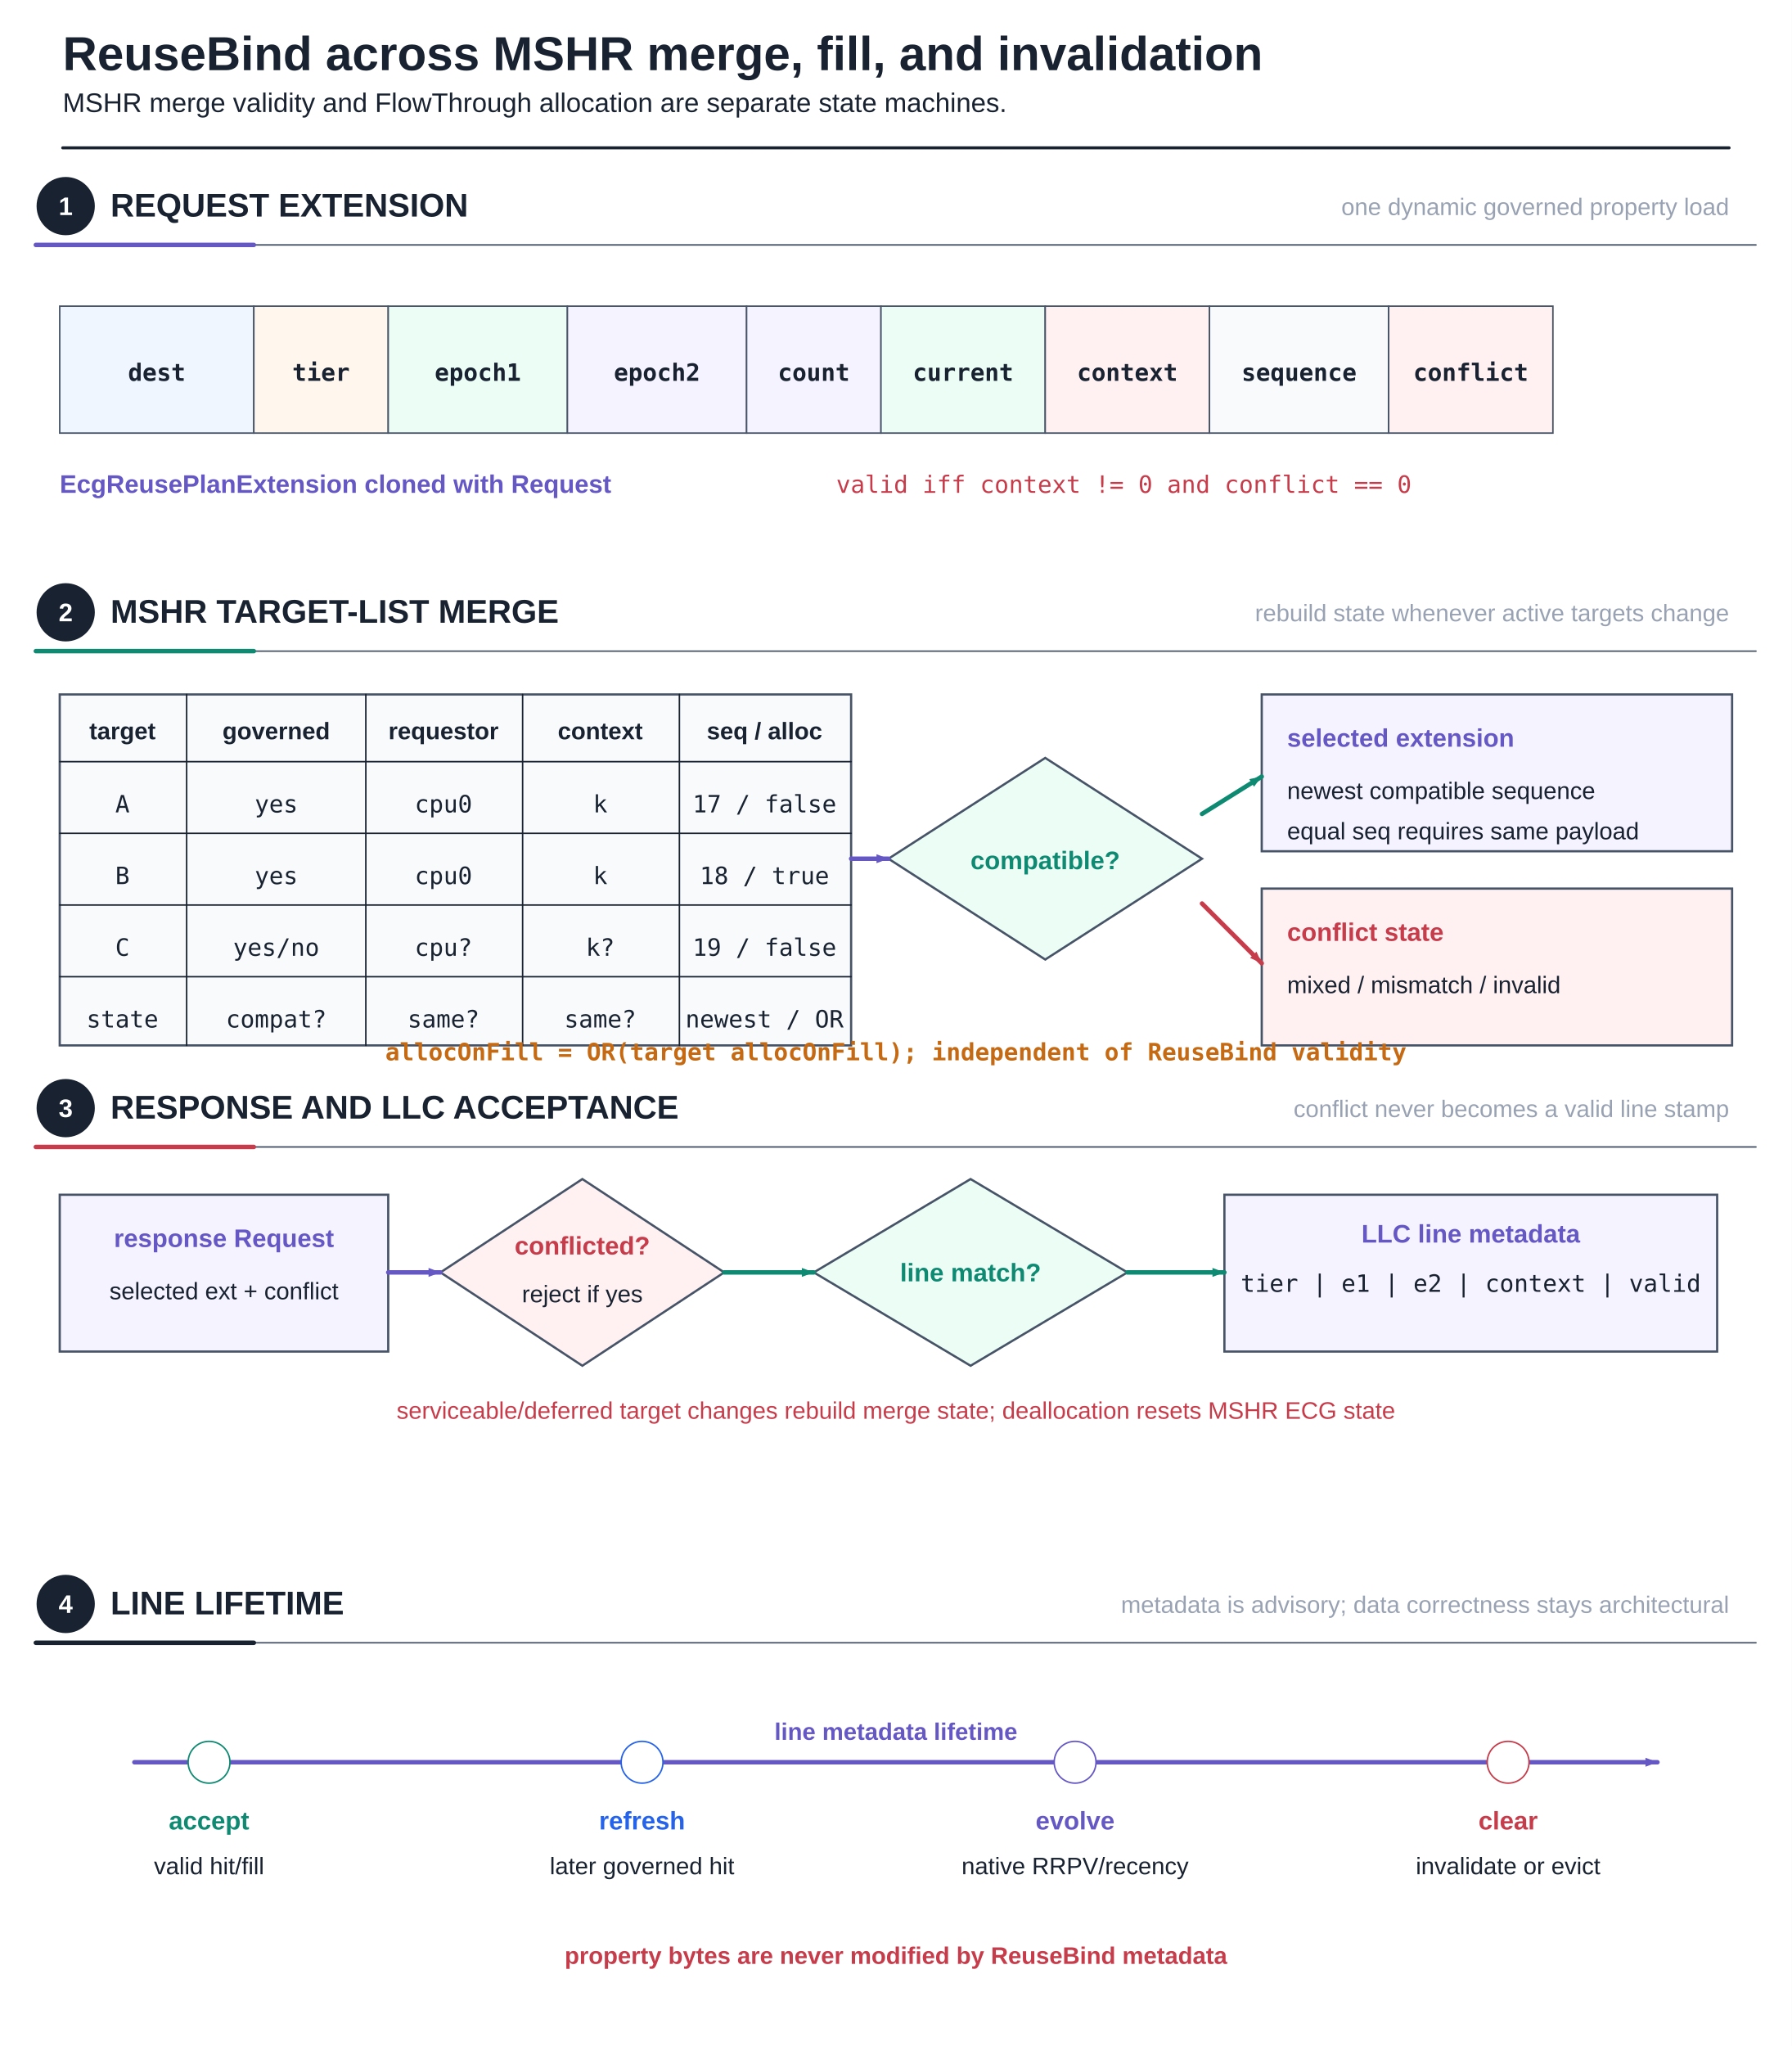
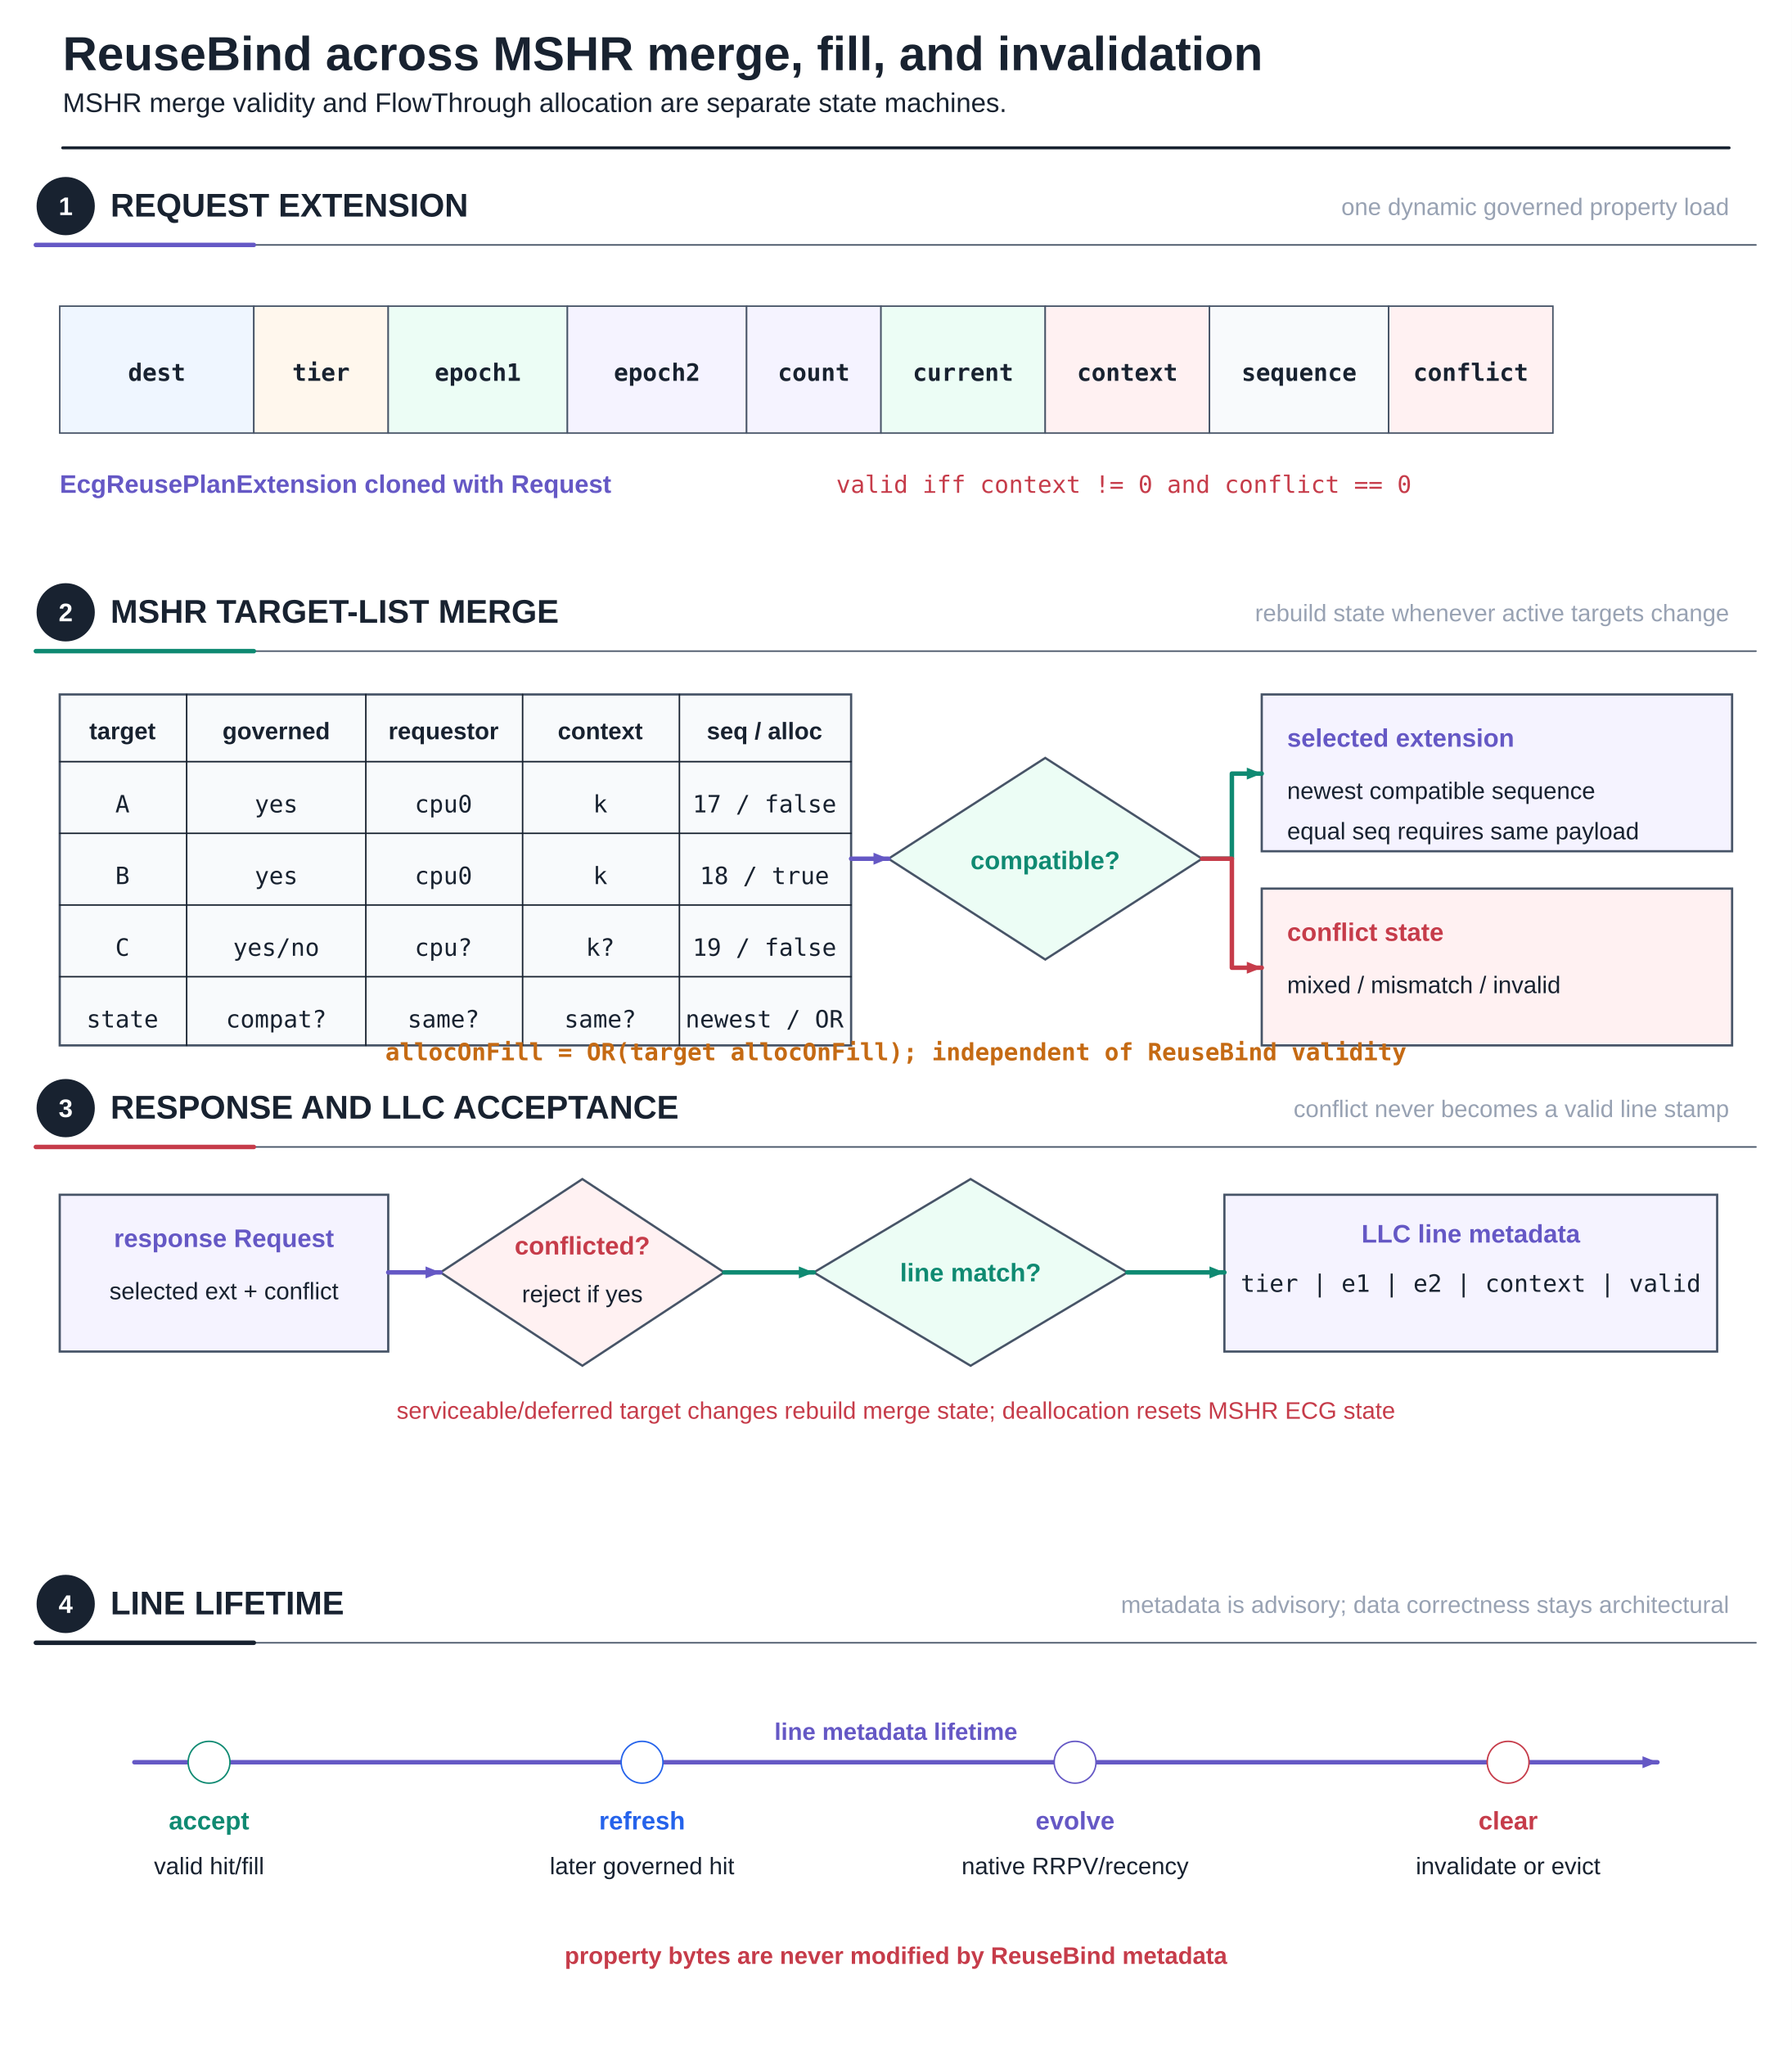
<svg xmlns="http://www.w3.org/2000/svg" width="1200" height="1370" viewBox="0 0 1200 1370" role="img" aria-labelledby="title desc" fill="#182230" data-figure-schema="ecg-public/v1">
  <defs>
-     <marker id="arrow-blue" viewBox="0 0 8 6" markerWidth="8" markerHeight="6" refX="8" refY="3" orient="auto" markerUnits="userSpaceOnUse">
-       <path d="M0 0 L8 3 L0 6 Z" fill="#2563EB" />
+     <marker id="arrow-blue" viewBox="0 0 10 8" markerWidth="11" markerHeight="8" refX="10" refY="4" orient="auto" markerUnits="userSpaceOnUse">
+       <path d="M0 0 L10 4 L0 8 Z" fill="#2563EB" />
    </marker>
-     <marker id="arrow-green" viewBox="0 0 8 6" markerWidth="8" markerHeight="6" refX="8" refY="3" orient="auto" markerUnits="userSpaceOnUse">
-       <path d="M0 0 L8 3 L0 6 Z" fill="#0F8A72" />
+     <marker id="arrow-green" viewBox="0 0 10 8" markerWidth="11" markerHeight="8" refX="10" refY="4" orient="auto" markerUnits="userSpaceOnUse">
+       <path d="M0 0 L10 4 L0 8 Z" fill="#0F8A72" />
    </marker>
-     <marker id="arrow-amber" viewBox="0 0 8 6" markerWidth="8" markerHeight="6" refX="8" refY="3" orient="auto" markerUnits="userSpaceOnUse">
-       <path d="M0 0 L8 3 L0 6 Z" fill="#C56A13" />
+     <marker id="arrow-amber" viewBox="0 0 10 8" markerWidth="11" markerHeight="8" refX="10" refY="4" orient="auto" markerUnits="userSpaceOnUse">
+       <path d="M0 0 L10 4 L0 8 Z" fill="#C56A13" />
    </marker>
-     <marker id="arrow-red" viewBox="0 0 8 6" markerWidth="8" markerHeight="6" refX="8" refY="3" orient="auto" markerUnits="userSpaceOnUse">
-       <path d="M0 0 L8 3 L0 6 Z" fill="#C63C4A" />
+     <marker id="arrow-red" viewBox="0 0 10 8" markerWidth="11" markerHeight="8" refX="10" refY="4" orient="auto" markerUnits="userSpaceOnUse">
+       <path d="M0 0 L10 4 L0 8 Z" fill="#C63C4A" />
    </marker>
-     <marker id="arrow-purple" viewBox="0 0 8 6" markerWidth="8" markerHeight="6" refX="8" refY="3" orient="auto" markerUnits="userSpaceOnUse">
-       <path d="M0 0 L8 3 L0 6 Z" fill="#6558C5" />
+     <marker id="arrow-purple" viewBox="0 0 10 8" markerWidth="11" markerHeight="8" refX="10" refY="4" orient="auto" markerUnits="userSpaceOnUse">
+       <path d="M0 0 L10 4 L0 8 Z" fill="#6558C5" />
    </marker>
-     <marker id="arrow-gray" viewBox="0 0 8 6" markerWidth="8" markerHeight="6" refX="8" refY="3" orient="auto" markerUnits="userSpaceOnUse">
-       <path d="M0 0 L8 3 L0 6 Z" fill="#98A2B3" />
+     <marker id="arrow-gray" viewBox="0 0 10 8" markerWidth="11" markerHeight="8" refX="10" refY="4" orient="auto" markerUnits="userSpaceOnUse">
+       <path d="M0 0 L10 4 L0 8 Z" fill="#98A2B3" />
    </marker>
-     <marker id="arrow-ink" viewBox="0 0 8 6" markerWidth="8" markerHeight="6" refX="8" refY="3" orient="auto" markerUnits="userSpaceOnUse">
-       <path d="M0 0 L8 3 L0 6 Z" fill="#182230" />
+     <marker id="arrow-ink" viewBox="0 0 10 8" markerWidth="11" markerHeight="8" refX="10" refY="4" orient="auto" markerUnits="userSpaceOnUse">
+       <path d="M0 0 L10 4 L0 8 Z" fill="#182230" />
    </marker>
    <style>
      :root { color-scheme: light dark; }
      @media (prefers-color-scheme: dark) {
        [fill="#FFFFFF"]{fill:#111827}[stroke="#FFFFFF"]{stroke:#111827}
        [fill="#F8FAFC"]{fill:#172033}[stroke="#F8FAFC"]{stroke:#172033}
        [fill="#EFF6FF"]{fill:#172554}[stroke="#EFF6FF"]{stroke:#172554}
        [fill="#ECFDF5"]{fill:#073B34}[stroke="#ECFDF5"]{stroke:#073B34}
        [fill="#FFF7ED"]{fill:#422A12}[stroke="#FFF7ED"]{stroke:#422A12}
        [fill="#FFF1F2"]{fill:#421B22}[stroke="#FFF1F2"]{stroke:#421B22}
        [fill="#F5F3FF"]{fill:#292349}[stroke="#F5F3FF"]{stroke:#292349}
        [fill="#182230"]{fill:#F8FAFC}[stroke="#182230"]{stroke:#F8FAFC}
        [fill="#475467"]{fill:#94A3B8}[stroke="#475467"]{stroke:#94A3B8}
        [fill="#98A2B3"]{fill:#A8B0BF}[stroke="#98A2B3"]{stroke:#A8B0BF}
        [fill="#2563EB"]{fill:#7FB0FF}[stroke="#2563EB"]{stroke:#7FB0FF}
        [fill="#0F8A72"]{fill:#5ED0B0}[stroke="#0F8A72"]{stroke:#5ED0B0}
        [fill="#C56A13"]{fill:#F0B36A}[stroke="#C56A13"]{stroke:#F0B36A}
        [fill="#6558C5"]{fill:#ADA4FF}[stroke="#6558C5"]{stroke:#ADA4FF}
        [fill="#C63C4A"]{fill:#F48B98}[stroke="#C63C4A"]{stroke:#F48B98}
      }
      .sans{font-family:"Liberation Sans","DejaVu Sans",Arial,sans-serif}
      .mono{font-family:"DejaVu Sans Mono","Liberation Mono",Consolas,monospace}
      .title{font-size:32px;font-weight:700}
      .subtitle{font-size:18px}
      .heading{font-size:22px;font-weight:700}
      .label{font-size:17px;font-weight:700}
      .body{font-size:16px}
</style>
  </defs>
  <rect x="0" y="0" width="1200" height="1370" fill="#FFFFFF" />
  <text x="42" y="47" text-anchor="start" class="sans title" fill="#182230" font-weight="700">ReuseBind across MSHR merge, fill, and invalidation</text>
  <text x="42" y="75" text-anchor="start" class="sans subtitle" fill="#182230">MSHR merge validity and FlowThrough allocation are separate state machines.</text>
  <line x1="42" y1="99" x2="1158" y2="99" stroke="#182230" stroke-width="2" stroke-linecap="round" vector-effect="non-scaling-stroke" />
  <circle cx="44" cy="138" r="19" fill="#182230" stroke="#182230" stroke-width="1" />
  <text x="44" y="144" text-anchor="middle" class="sans label" fill="#FFFFFF" font-weight="700">1</text>
  <text x="74" y="145" text-anchor="start" class="sans heading" fill="#182230" font-weight="700">REQUEST EXTENSION</text>
  <text x="1158" y="144" text-anchor="end" class="sans body" fill="#98A2B3">one dynamic governed property load</text>
  <line x1="24" y1="164" x2="1176" y2="164" stroke="#475467" stroke-width="1" stroke-linecap="round" vector-effect="non-scaling-stroke" />
  <line x1="24" y1="164" x2="170" y2="164" stroke="#6558C5" stroke-width="3" stroke-linecap="round" vector-effect="non-scaling-stroke" />
  <rect x="40" y="205" width="130" height="85" rx="0" fill="#EFF6FF" stroke="#475467" stroke-width="1" data-shape="rect" data-x="40" data-y="205" data-width="130" data-height="85" />
  <text x="105.0" y="255" text-anchor="middle" class="mono body" fill="#182230" font-weight="700">dest</text>
  <rect x="170" y="205" width="90" height="85" rx="0" fill="#FFF7ED" stroke="#475467" stroke-width="1" data-shape="rect" data-x="170" data-y="205" data-width="90" data-height="85" />
  <text x="215.0" y="255" text-anchor="middle" class="mono body" fill="#182230" font-weight="700">tier</text>
  <rect x="260" y="205" width="120" height="85" rx="0" fill="#ECFDF5" stroke="#475467" stroke-width="1" data-shape="rect" data-x="260" data-y="205" data-width="120" data-height="85" />
  <text x="320.0" y="255" text-anchor="middle" class="mono body" fill="#182230" font-weight="700">epoch1</text>
  <rect x="380" y="205" width="120" height="85" rx="0" fill="#F5F3FF" stroke="#475467" stroke-width="1" data-shape="rect" data-x="380" data-y="205" data-width="120" data-height="85" />
  <text x="440.0" y="255" text-anchor="middle" class="mono body" fill="#182230" font-weight="700">epoch2</text>
  <rect x="500" y="205" width="90" height="85" rx="0" fill="#F5F3FF" stroke="#475467" stroke-width="1" data-shape="rect" data-x="500" data-y="205" data-width="90" data-height="85" />
  <text x="545.0" y="255" text-anchor="middle" class="mono body" fill="#182230" font-weight="700">count</text>
  <rect x="590" y="205" width="110" height="85" rx="0" fill="#ECFDF5" stroke="#475467" stroke-width="1" data-shape="rect" data-x="590" data-y="205" data-width="110" data-height="85" />
  <text x="645.0" y="255" text-anchor="middle" class="mono body" fill="#182230" font-weight="700">current</text>
  <rect x="700" y="205" width="110" height="85" rx="0" fill="#FFF1F2" stroke="#475467" stroke-width="1" data-shape="rect" data-x="700" data-y="205" data-width="110" data-height="85" />
  <text x="755.0" y="255" text-anchor="middle" class="mono body" fill="#182230" font-weight="700">context</text>
  <rect x="810" y="205" width="120" height="85" rx="0" fill="#F8FAFC" stroke="#475467" stroke-width="1" data-shape="rect" data-x="810" data-y="205" data-width="120" data-height="85" />
  <text x="870.0" y="255" text-anchor="middle" class="mono body" fill="#182230" font-weight="700">sequence</text>
  <rect x="930" y="205" width="110" height="85" rx="0" fill="#FFF1F2" stroke="#475467" stroke-width="1" data-shape="rect" data-x="930" data-y="205" data-width="110" data-height="85" />
  <text x="985.0" y="255" text-anchor="middle" class="mono body" fill="#182230" font-weight="700">conflict</text>
  <text x="40" y="330" text-anchor="start" class="sans label" fill="#6558C5" font-weight="700">EcgReusePlanExtension cloned with Request</text>
  <text x="560" y="330" text-anchor="start" class="mono body" fill="#C63C4A">valid iff context != 0 and conflict == 0</text>
  <circle cx="44" cy="410" r="19" fill="#182230" stroke="#182230" stroke-width="1" />
  <text x="44" y="416" text-anchor="middle" class="sans label" fill="#FFFFFF" font-weight="700">2</text>
  <text x="74" y="417" text-anchor="start" class="sans heading" fill="#182230" font-weight="700">MSHR TARGET-LIST MERGE</text>
  <text x="1158" y="416" text-anchor="end" class="sans body" fill="#98A2B3">rebuild state whenever active targets change</text>
  <line x1="24" y1="436" x2="1176" y2="436" stroke="#475467" stroke-width="1" stroke-linecap="round" vector-effect="non-scaling-stroke" />
  <line x1="24" y1="436" x2="170" y2="436" stroke="#0F8A72" stroke-width="3" stroke-linecap="round" vector-effect="non-scaling-stroke" />
  <rect x="40" y="465" width="530" height="235" rx="0" fill="#F8FAFC" stroke="#475467" stroke-width="1.5" data-shape="rect" data-x="40" data-y="465" data-width="530" data-height="235" />
  <line x1="40" y1="510" x2="570" y2="510" stroke="#182230" stroke-width="1" stroke-linecap="round" vector-effect="non-scaling-stroke" />
  <line x1="40" y1="558" x2="570" y2="558" stroke="#182230" stroke-width="1" stroke-linecap="round" vector-effect="non-scaling-stroke" />
  <line x1="40" y1="606" x2="570" y2="606" stroke="#182230" stroke-width="1" stroke-linecap="round" vector-effect="non-scaling-stroke" />
  <line x1="40" y1="654" x2="570" y2="654" stroke="#182230" stroke-width="1" stroke-linecap="round" vector-effect="non-scaling-stroke" />
  <line x1="125" y1="465" x2="125" y2="700" stroke="#182230" stroke-width="1" stroke-linecap="round" vector-effect="non-scaling-stroke" />
  <line x1="245" y1="465" x2="245" y2="700" stroke="#182230" stroke-width="1" stroke-linecap="round" vector-effect="non-scaling-stroke" />
  <line x1="350" y1="465" x2="350" y2="700" stroke="#182230" stroke-width="1" stroke-linecap="round" vector-effect="non-scaling-stroke" />
  <line x1="455" y1="465" x2="455" y2="700" stroke="#182230" stroke-width="1" stroke-linecap="round" vector-effect="non-scaling-stroke" />
  <text x="82" y="495" text-anchor="middle" class="sans body" fill="#182230" font-weight="700">target</text>
  <text x="185" y="495" text-anchor="middle" class="sans body" fill="#182230" font-weight="700">governed</text>
  <text x="297" y="495" text-anchor="middle" class="sans body" fill="#182230" font-weight="700">requestor</text>
  <text x="402" y="495" text-anchor="middle" class="sans body" fill="#182230" font-weight="700">context</text>
  <text x="512" y="495" text-anchor="middle" class="sans body" fill="#182230" font-weight="700">seq / alloc</text>
  <text x="82" y="544" text-anchor="middle" class="mono body" fill="#182230">A</text>
  <text x="185" y="544" text-anchor="middle" class="mono body" fill="#182230">yes</text>
  <text x="297" y="544" text-anchor="middle" class="mono body" fill="#182230">cpu0</text>
  <text x="402" y="544" text-anchor="middle" class="mono body" fill="#182230">k</text>
  <text x="512" y="544" text-anchor="middle" class="mono body" fill="#182230">17 / false</text>
  <text x="82" y="592" text-anchor="middle" class="mono body" fill="#182230">B</text>
  <text x="185" y="592" text-anchor="middle" class="mono body" fill="#182230">yes</text>
  <text x="297" y="592" text-anchor="middle" class="mono body" fill="#182230">cpu0</text>
  <text x="402" y="592" text-anchor="middle" class="mono body" fill="#182230">k</text>
  <text x="512" y="592" text-anchor="middle" class="mono body" fill="#182230">18 / true</text>
  <text x="82" y="640" text-anchor="middle" class="mono body" fill="#182230">C</text>
  <text x="185" y="640" text-anchor="middle" class="mono body" fill="#182230">yes/no</text>
  <text x="297" y="640" text-anchor="middle" class="mono body" fill="#182230">cpu?</text>
  <text x="402" y="640" text-anchor="middle" class="mono body" fill="#182230">k?</text>
  <text x="512" y="640" text-anchor="middle" class="mono body" fill="#182230">19 / false</text>
  <text x="82" y="688" text-anchor="middle" class="mono body" fill="#182230">state</text>
  <text x="185" y="688" text-anchor="middle" class="mono body" fill="#182230">compat?</text>
  <text x="297" y="688" text-anchor="middle" class="mono body" fill="#182230">same?</text>
  <text x="402" y="688" text-anchor="middle" class="mono body" fill="#182230">same?</text>
  <text x="512" y="688" text-anchor="middle" class="mono body" fill="#182230">newest / OR</text>
  <polygon points="700,507.5 805.0,575 700,642.5 595.0,575" fill="#ECFDF5" stroke="#475467" stroke-width="1.5" data-shape="diamond" data-cx="700" data-cy="575" data-width="210" data-height="135" />
  <text x="700" y="582" text-anchor="middle" class="sans label" fill="#0F8A72" font-weight="700">compatible?</text>
  <path d="M570 575 L595 575" fill="none" stroke="#6558C5" stroke-width="3" stroke-linecap="round" stroke-linejoin="round" vector-effect="non-scaling-stroke" marker-end="url(#arrow-purple)" data-flow-kind="control" data-flow-underlay="false" data-flow-label="target" />
  <rect x="845" y="465" width="315" height="105" rx="0" fill="#F5F3FF" stroke="#475467" stroke-width="1.5" data-shape="rect" data-x="845" data-y="465" data-width="315" data-height="105" />
  <text x="862" y="500" text-anchor="start" class="sans label" fill="#6558C5" font-weight="700">selected extension</text>
  <text x="862" y="535" text-anchor="start" class="sans body" fill="#182230">newest compatible sequence</text>
  <text x="862" y="562" text-anchor="start" class="sans body" fill="#182230">equal seq requires same payload</text>
  <rect x="845" y="595" width="315" height="105" rx="0" fill="#FFF1F2" stroke="#475467" stroke-width="1.5" data-shape="rect" data-x="845" data-y="595" data-width="315" data-height="105" />
  <text x="862" y="630" text-anchor="start" class="sans label" fill="#C63C4A" font-weight="700">conflict state</text>
  <text x="862" y="665" text-anchor="start" class="sans body" fill="#182230">mixed / mismatch / invalid</text>
-   <path d="M805 545 L845 520" fill="none" stroke="#0F8A72" stroke-width="3" stroke-linecap="round" stroke-linejoin="round" vector-effect="non-scaling-stroke" marker-end="url(#arrow-green)" data-flow-kind="control" data-flow-underlay="false" data-flow-label="selected extension" />
-   <path d="M805 605 L845 645" fill="none" stroke="#C63C4A" stroke-width="3" stroke-linecap="round" stroke-linejoin="round" vector-effect="non-scaling-stroke" marker-end="url(#arrow-red)" data-flow-kind="control" data-flow-underlay="false" data-flow-label="conflict state" />
+   <path d="M805 575 L825 575 L825 518 L845 518" fill="none" stroke="#0F8A72" stroke-width="3" stroke-linecap="round" stroke-linejoin="round" vector-effect="non-scaling-stroke" marker-end="url(#arrow-green)" data-flow-kind="control" data-flow-underlay="false" data-flow-label="selected extension" />
+   <path d="M805 575 L825 575 L825 648 L845 648" fill="none" stroke="#C63C4A" stroke-width="3" stroke-linecap="round" stroke-linejoin="round" vector-effect="non-scaling-stroke" marker-end="url(#arrow-red)" data-flow-kind="control" data-flow-underlay="false" data-flow-label="conflict state" />
  <text x="600" y="710" text-anchor="middle" class="mono body" fill="#C56A13" font-weight="700">allocOnFill = OR(target allocOnFill); independent of ReuseBind validity</text>
  <circle cx="44" cy="742" r="19" fill="#182230" stroke="#182230" stroke-width="1" />
  <text x="44" y="748" text-anchor="middle" class="sans label" fill="#FFFFFF" font-weight="700">3</text>
  <text x="74" y="749" text-anchor="start" class="sans heading" fill="#182230" font-weight="700">RESPONSE AND LLC ACCEPTANCE</text>
  <text x="1158" y="748" text-anchor="end" class="sans body" fill="#98A2B3">conflict never becomes a valid line stamp</text>
  <line x1="24" y1="768" x2="1176" y2="768" stroke="#475467" stroke-width="1" stroke-linecap="round" vector-effect="non-scaling-stroke" />
  <line x1="24" y1="768" x2="170" y2="768" stroke="#C63C4A" stroke-width="3" stroke-linecap="round" vector-effect="non-scaling-stroke" />
  <rect x="40" y="800" width="220" height="105" rx="0" fill="#F5F3FF" stroke="#475467" stroke-width="1.5" data-shape="rect" data-x="40" data-y="800" data-width="220" data-height="105" />
  <text x="150" y="835" text-anchor="middle" class="sans label" fill="#6558C5" font-weight="700">response Request</text>
  <text x="150" y="870" text-anchor="middle" class="sans body" fill="#182230">selected ext + conflict</text>
  <polygon points="390,789.5 485.0,852 390,914.5 295.0,852" fill="#FFF1F2" stroke="#475467" stroke-width="1.5" data-shape="diamond" data-cx="390" data-cy="852" data-width="190" data-height="125" />
  <text x="390" y="840" text-anchor="middle" class="sans label" fill="#C63C4A" font-weight="700">conflicted?</text>
  <text x="390" y="872" text-anchor="middle" class="sans body" fill="#182230">reject if yes</text>
  <polygon points="650,789.5 755.0,852 650,914.5 545.0,852" fill="#ECFDF5" stroke="#475467" stroke-width="1.5" data-shape="diamond" data-cx="650" data-cy="852" data-width="210" data-height="125" />
  <text x="650" y="858" text-anchor="middle" class="sans label" fill="#0F8A72" font-weight="700">line match?</text>
  <rect x="820" y="800" width="330" height="105" rx="0" fill="#F5F3FF" stroke="#475467" stroke-width="1.5" data-shape="rect" data-x="820" data-y="800" data-width="330" data-height="105" />
  <text x="985" y="832" text-anchor="middle" class="sans label" fill="#6558C5" font-weight="700">LLC line metadata</text>
  <text x="985" y="865" text-anchor="middle" class="mono body" fill="#182230">tier | e1 | e2 | context | valid</text>
  <path d="M260 852 L295 852" fill="none" stroke="#6558C5" stroke-width="3" stroke-linecap="round" stroke-linejoin="round" vector-effect="non-scaling-stroke" marker-end="url(#arrow-purple)" data-flow-kind="control" data-flow-underlay="false" data-flow-label="response Request" />
  <path d="M485 852 L545 852" fill="none" stroke="#0F8A72" stroke-width="3" stroke-linecap="round" stroke-linejoin="round" vector-effect="non-scaling-stroke" marker-end="url(#arrow-green)" data-flow-kind="control" data-flow-underlay="false" data-flow-label="conflicted?" />
  <path d="M755 852 L820 852" fill="none" stroke="#0F8A72" stroke-width="3" stroke-linecap="round" stroke-linejoin="round" vector-effect="non-scaling-stroke" marker-end="url(#arrow-green)" data-flow-kind="control" data-flow-underlay="false" data-flow-label="line match?" />
  <text x="600" y="950" text-anchor="middle" class="sans body" fill="#C63C4A">serviceable/deferred target changes rebuild merge state; deallocation resets MSHR ECG state</text>
  <circle cx="44" cy="1074" r="19" fill="#182230" stroke="#182230" stroke-width="1" />
  <text x="44" y="1080" text-anchor="middle" class="sans label" fill="#FFFFFF" font-weight="700">4</text>
  <text x="74" y="1081" text-anchor="start" class="sans heading" fill="#182230" font-weight="700">LINE LIFETIME</text>
  <text x="1158" y="1080" text-anchor="end" class="sans body" fill="#98A2B3">metadata is advisory; data correctness stays architectural</text>
  <line x1="24" y1="1100" x2="1176" y2="1100" stroke="#475467" stroke-width="1" stroke-linecap="round" vector-effect="non-scaling-stroke" />
  <line x1="24" y1="1100" x2="170" y2="1100" stroke="#182230" stroke-width="3" stroke-linecap="round" vector-effect="non-scaling-stroke" />
  <path d="M90 1180 L1110 1180" fill="none" stroke="#6558C5" stroke-width="3" stroke-linecap="round" stroke-linejoin="round" vector-effect="non-scaling-stroke" marker-end="url(#arrow-purple)" data-flow-kind="control" data-flow-underlay="false" data-flow-label="line metadata lifetime" />
  <rect x="494.68" y="1148.00" width="210.64" height="22" rx="3" fill="#FFFFFF" fill-opacity="0.96" data-label-background="true" />
  <text x="600" y="1165" text-anchor="middle" class="sans body" fill="#6558C5" font-weight="700">line metadata lifetime</text>
  <circle cx="140" cy="1180" r="14" fill="#FFFFFF" stroke="#0F8A72" stroke-width="1" />
  <text x="140" y="1225" text-anchor="middle" class="sans label" fill="#0F8A72" font-weight="700">accept</text>
  <text x="140" y="1255" text-anchor="middle" class="sans body" fill="#182230">valid hit/fill</text>
  <circle cx="430" cy="1180" r="14" fill="#FFFFFF" stroke="#2563EB" stroke-width="1" />
  <text x="430" y="1225" text-anchor="middle" class="sans label" fill="#2563EB" font-weight="700">refresh</text>
  <text x="430" y="1255" text-anchor="middle" class="sans body" fill="#182230">later governed hit</text>
  <circle cx="720" cy="1180" r="14" fill="#FFFFFF" stroke="#6558C5" stroke-width="1" />
  <text x="720" y="1225" text-anchor="middle" class="sans label" fill="#6558C5" font-weight="700">evolve</text>
  <text x="720" y="1255" text-anchor="middle" class="sans body" fill="#182230">native RRPV/recency</text>
  <circle cx="1010" cy="1180" r="14" fill="#FFFFFF" stroke="#C63C4A" stroke-width="1" />
  <text x="1010" y="1225" text-anchor="middle" class="sans label" fill="#C63C4A" font-weight="700">clear</text>
  <text x="1010" y="1255" text-anchor="middle" class="sans body" fill="#182230">invalidate or evict</text>
  <text x="600" y="1315" text-anchor="middle" class="sans body" fill="#C63C4A" font-weight="700">property bytes are never modified by ReuseBind metadata</text>
</svg>
